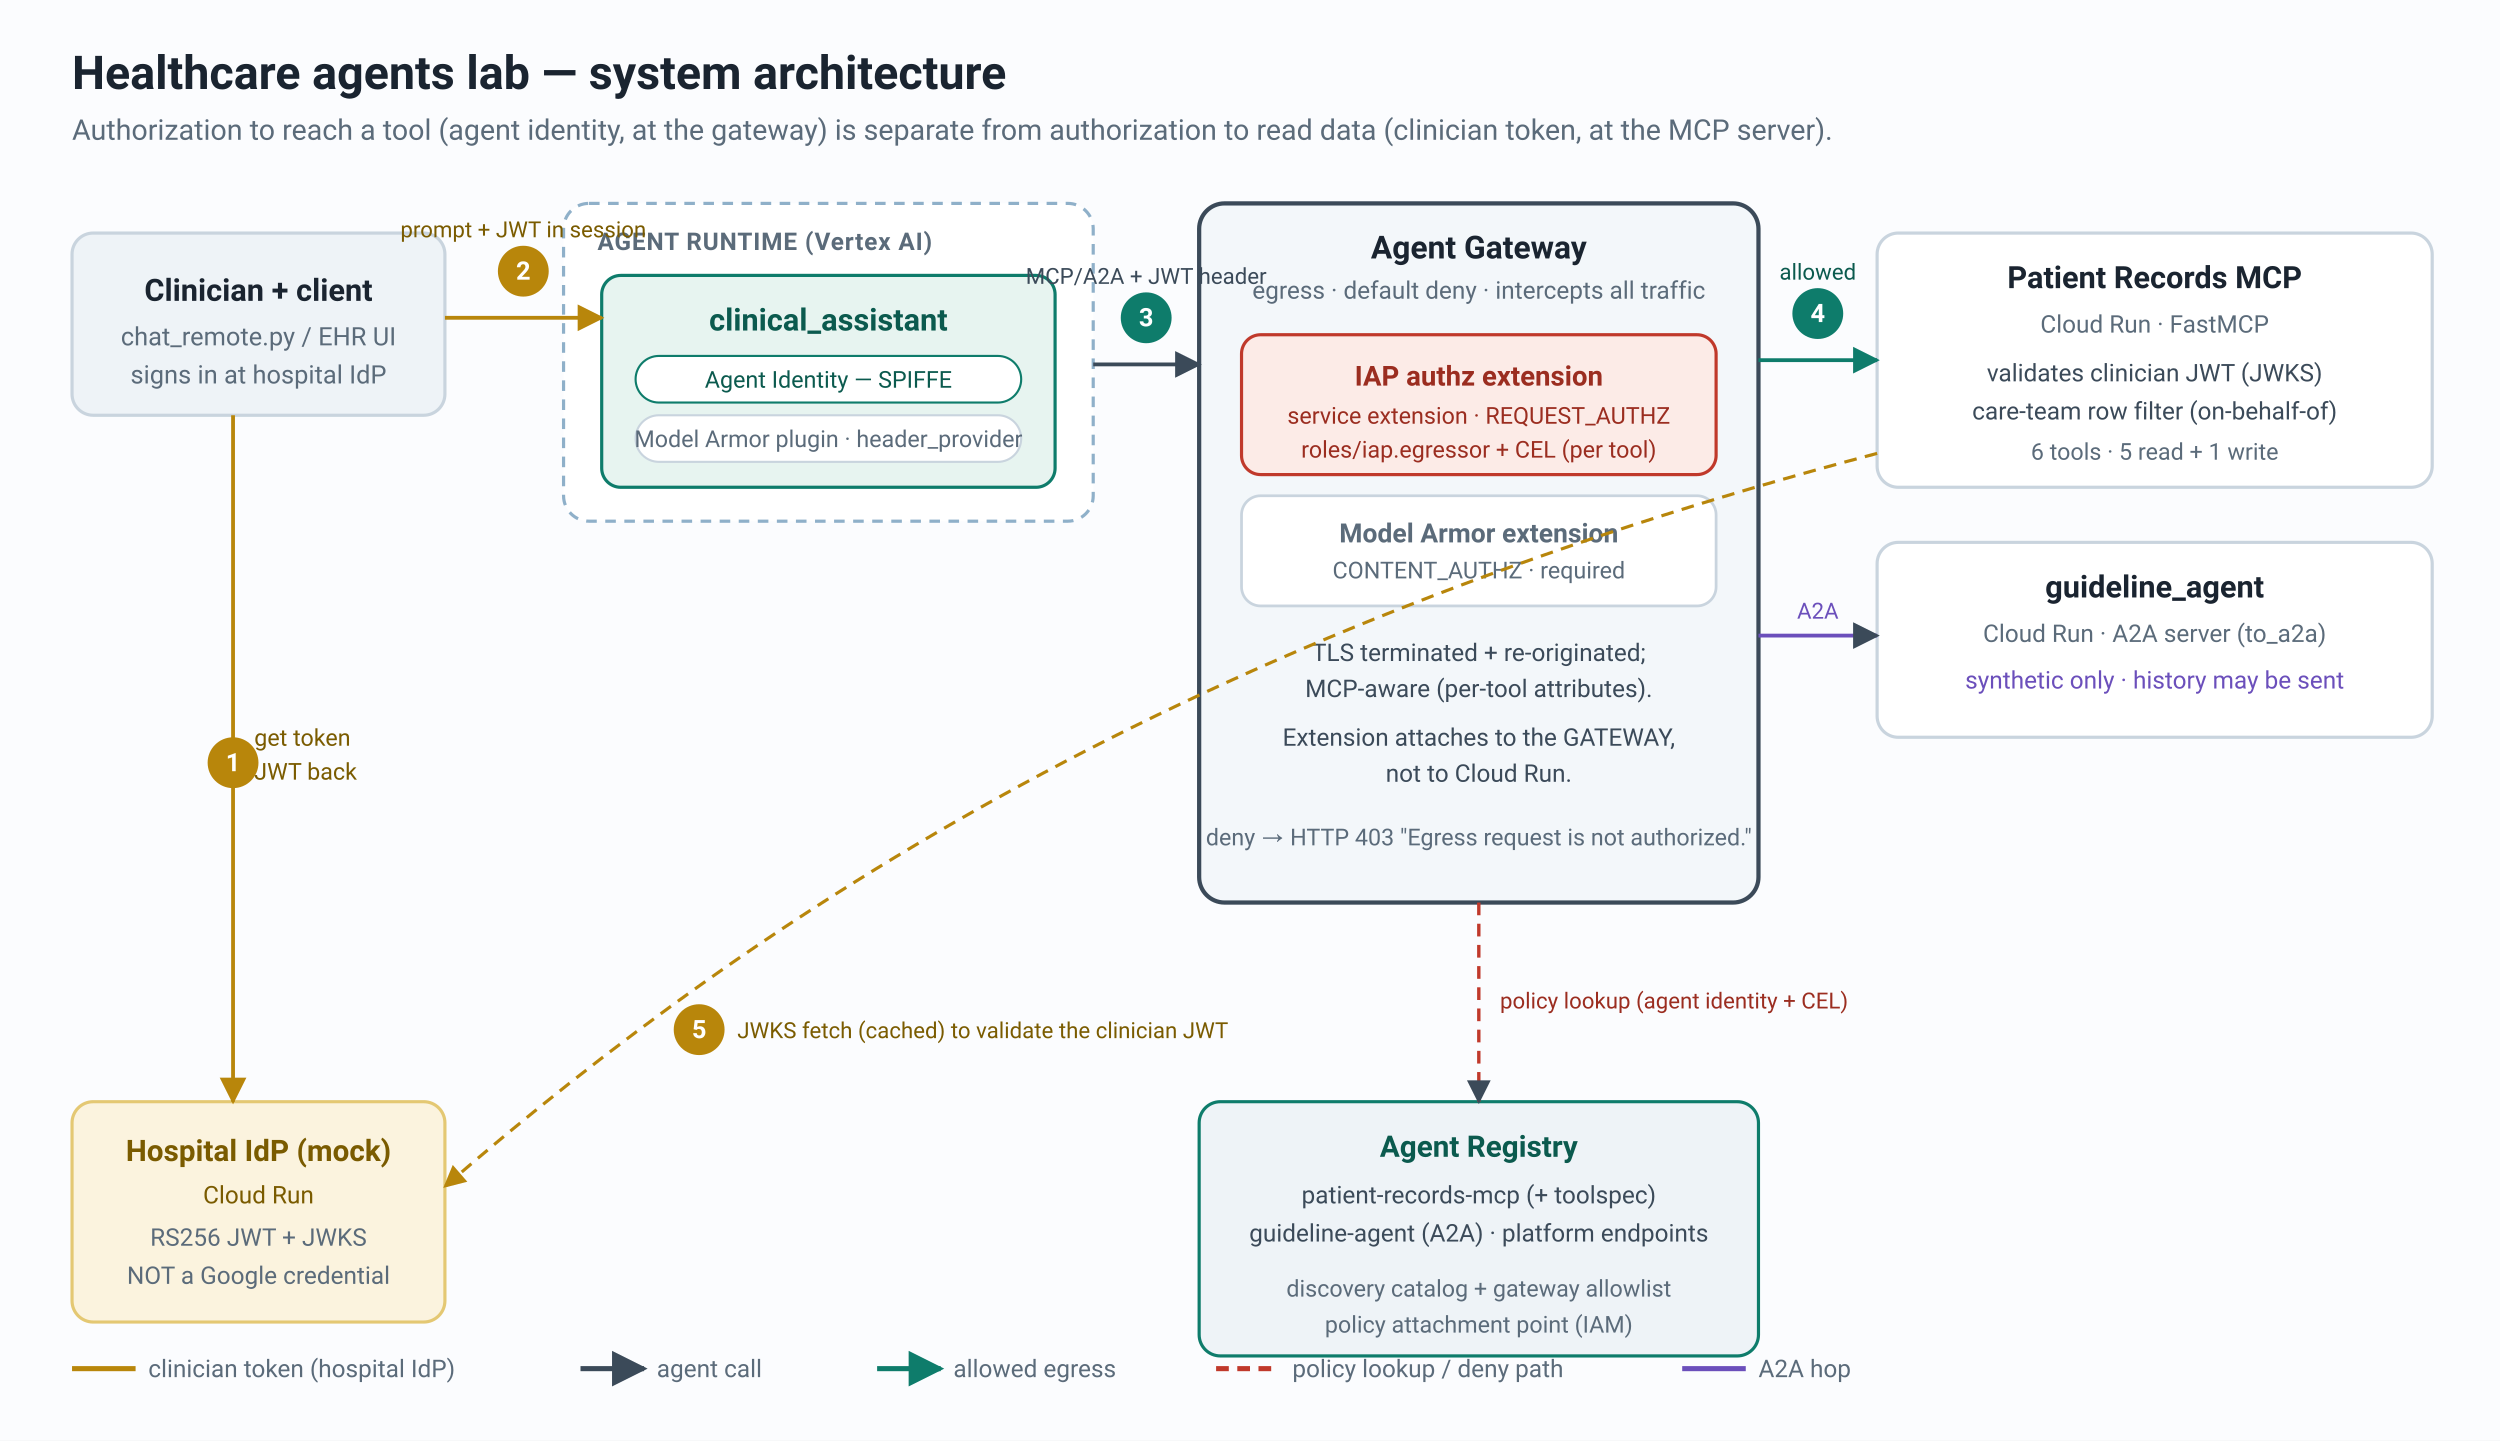
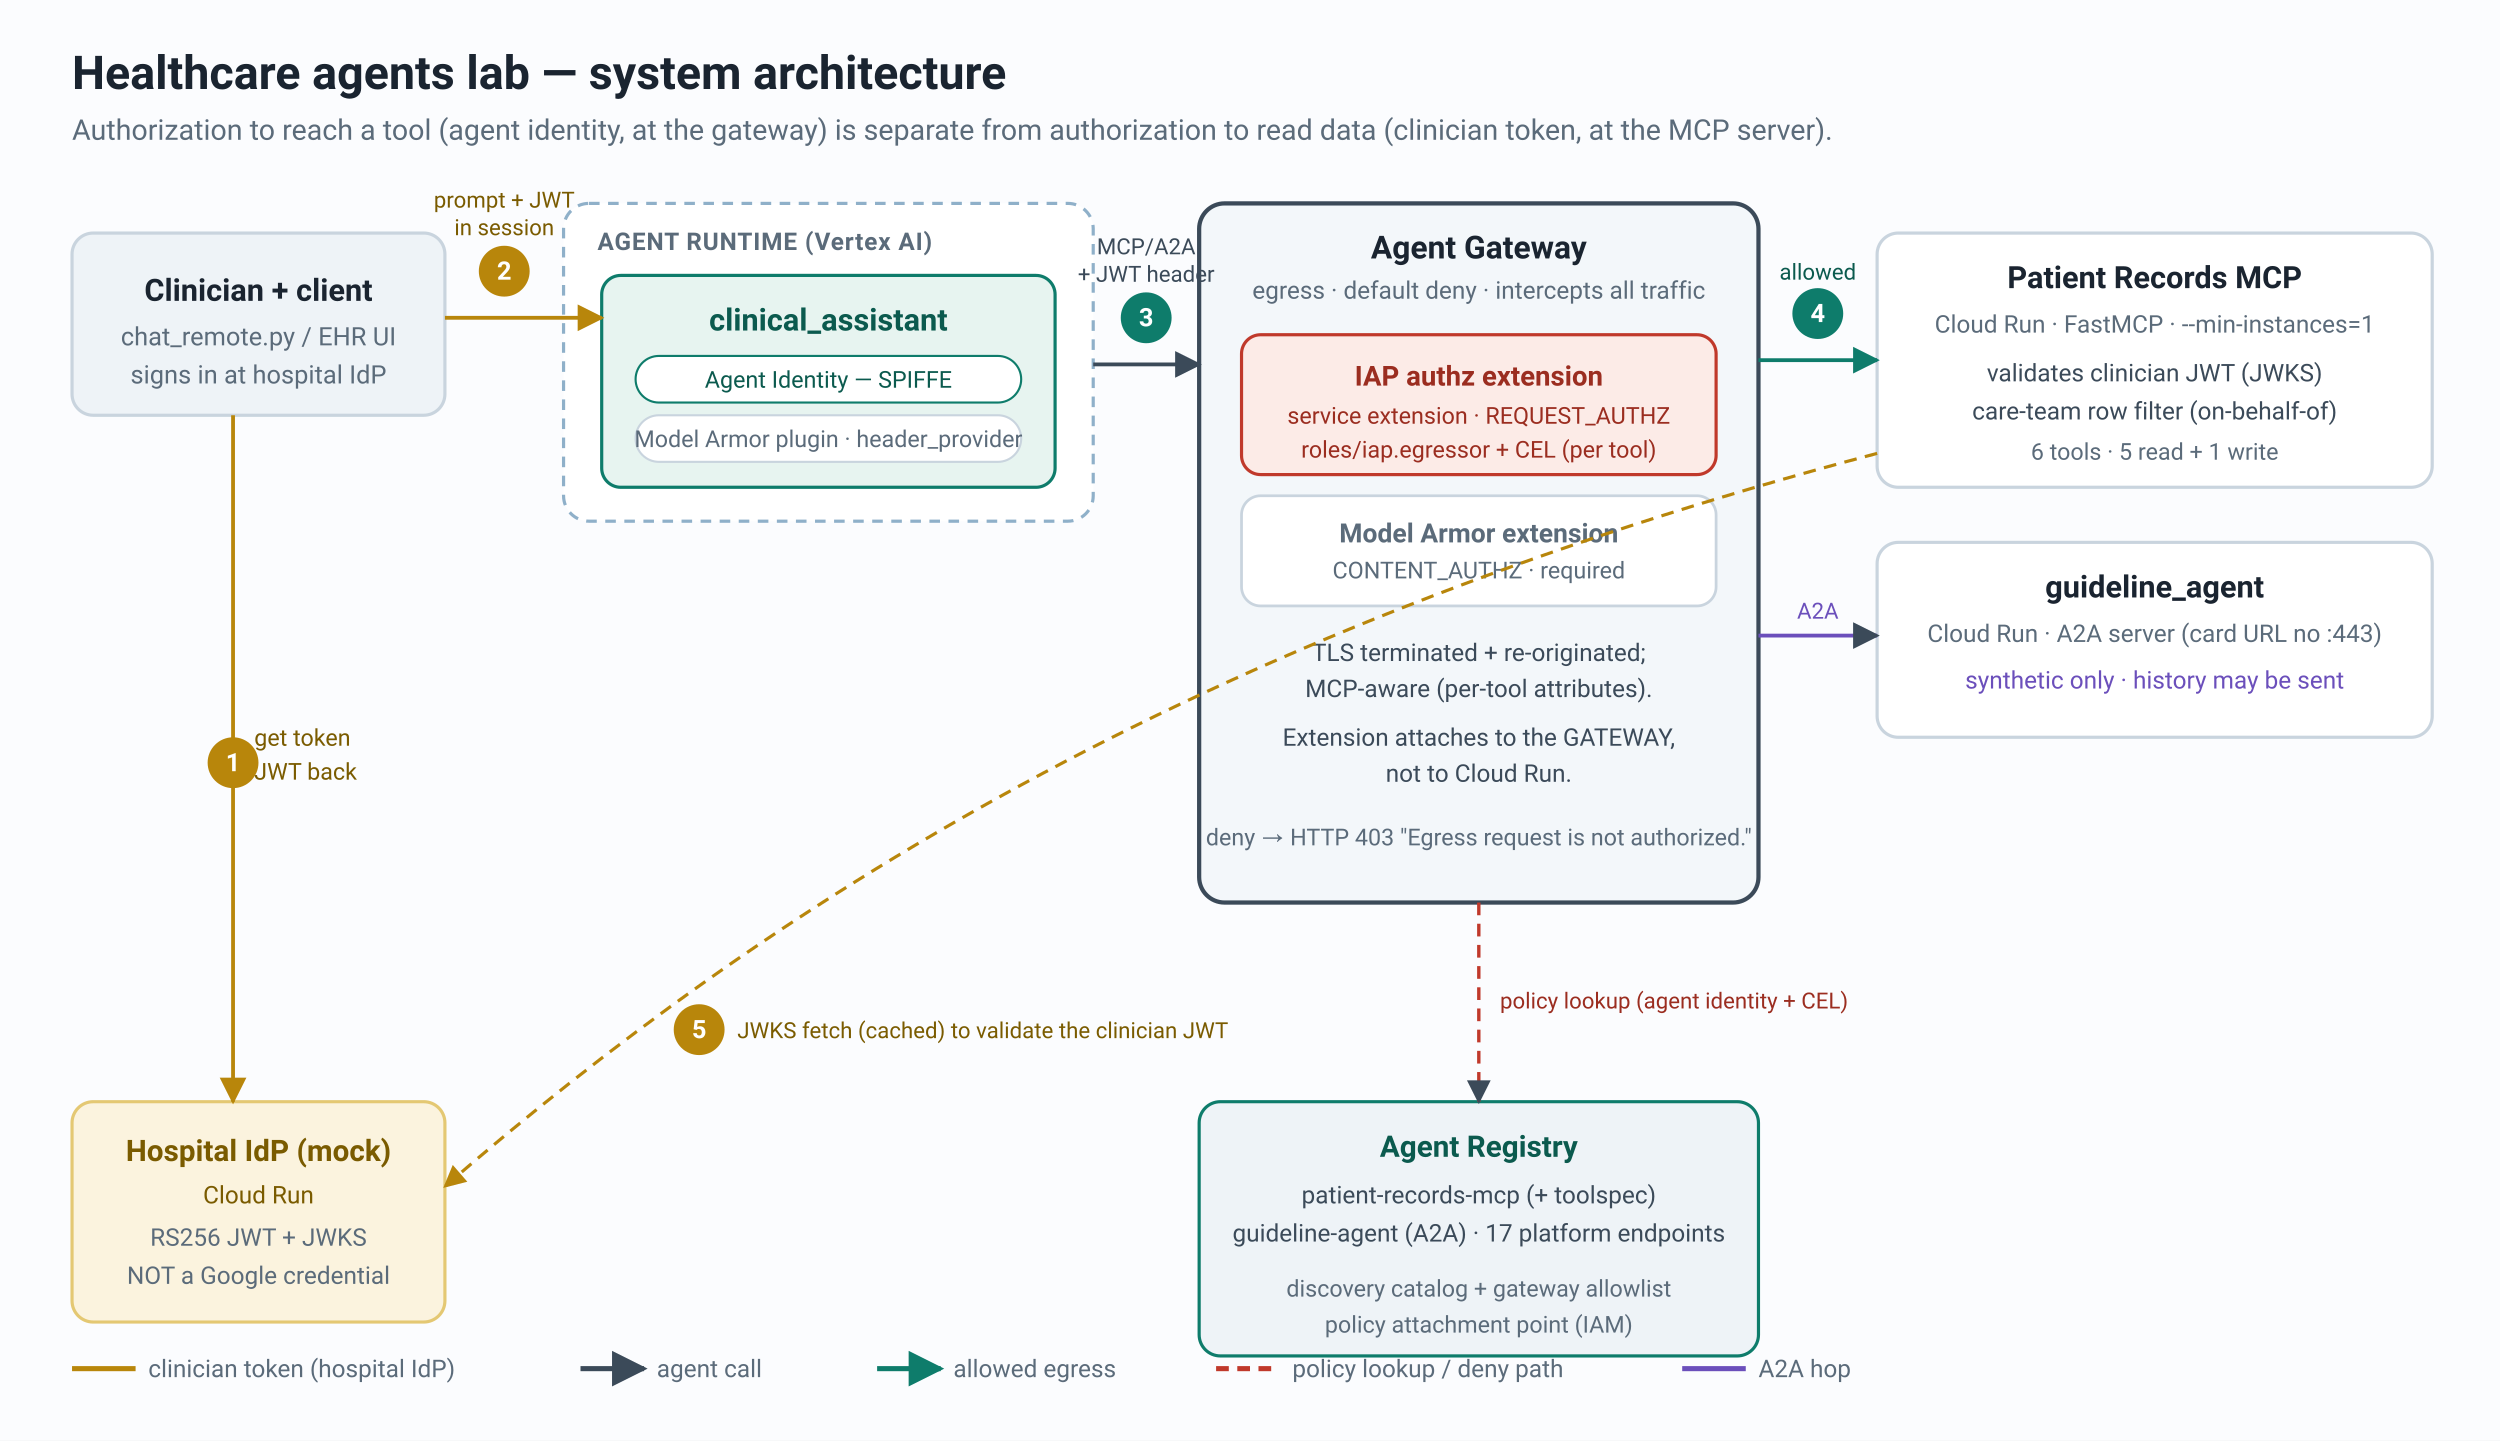
<svg xmlns="http://www.w3.org/2000/svg" viewBox="0 0 1180 680" font-family="'Segoe UI',Roboto,Helvetica,Arial,sans-serif">
  <defs>
    <marker id="arw" viewBox="0 0 10 10" refX="9" refY="5" markerWidth="7" markerHeight="7" orient="auto-start-reverse">
      <path d="M0 0 L10 5 L0 10 z" fill="#3B4A59" />
    </marker>
    <marker id="arwA" viewBox="0 0 10 10" refX="9" refY="5" markerWidth="7" markerHeight="7" orient="auto-start-reverse">
      <path d="M0 0 L10 5 L0 10 z" fill="#B8860B" />
    </marker>
    <marker id="arwT" viewBox="0 0 10 10" refX="9" refY="5" markerWidth="7" markerHeight="7" orient="auto-start-reverse">
      <path d="M0 0 L10 5 L0 10 z" fill="#0E7C6B" />
    </marker>
  </defs>
  <rect x="0" y="0" width="1180" height="680" fill="#FBFCFE" />
  <text x="34" y="42" font-size="22" font-weight="700" fill="#1A2430">Healthcare agents lab — system architecture</text>
  <text x="34" y="66" font-size="13.5" fill="#5B6B7A">Authorization to reach a tool (agent identity, at the gateway) is separate from authorization to read data (clinician token, at the MCP server).</text>
  <rect x="34" y="110" width="176" height="86" rx="10" fill="#EEF3F7" stroke="#C9D4DE" stroke-width="1.5" />
  <text x="122" y="142" text-anchor="middle" font-size="14.5" font-weight="700" fill="#1A2430">Clinician + client</text>
  <text x="122" y="163" text-anchor="middle" font-size="12" fill="#5B6B7A">chat_remote.py / EHR UI</text>
  <text x="122" y="181" text-anchor="middle" font-size="12" fill="#5B6B7A">signs in at hospital IdP</text>
  <rect x="34" y="520" width="176" height="104" rx="10" fill="#FBF3DE" stroke="#E4C873" stroke-width="1.5" />
  <text x="122" y="548" text-anchor="middle" font-size="14" font-weight="700" fill="#7A5B00">Hospital IdP (mock)</text>
  <text x="122" y="568" text-anchor="middle" font-size="11.5" fill="#7A5B00">Cloud Run</text>
  <text x="122" y="588" text-anchor="middle" font-size="11.5" fill="#5B6B7A">RS256 JWT + JWKS</text>
  <text x="122" y="606" text-anchor="middle" font-size="11.5" fill="#5B6B7A">NOT a Google credential</text>
  <rect x="266" y="96" width="250" height="150" rx="12" fill="#FFFFFF" stroke="#8FB0C9" stroke-width="1.5" stroke-dasharray="5 4" />
  <text x="282" y="118" font-size="11.5" font-weight="700" letter-spacing="0.4" fill="#5B6B7A">AGENT RUNTIME (Vertex AI)</text>
  <rect x="284" y="130" width="214" height="100" rx="9" fill="#E7F4F0" stroke="#0E7C6B" stroke-width="1.5" />
  <text x="391" y="156" text-anchor="middle" font-size="14.5" font-weight="700" fill="#0B5A4E">clinical_assistant</text>
  <rect x="300" y="168" width="182" height="22" rx="11" fill="#FFFFFF" stroke="#0E7C6B" stroke-width="1" />
  <text x="391" y="183" text-anchor="middle" font-size="11" fill="#0B5A4E">Agent Identity — SPIFFE</text>
  <rect x="300" y="196" width="182" height="22" rx="11" fill="#FFFFFF" stroke="#C9D4DE" stroke-width="1" />
  <text x="391" y="211" text-anchor="middle" font-size="11" fill="#5B6B7A">Model Armor plugin · header_provider</text>
  <rect x="566" y="96" width="264" height="330" rx="12" fill="#F3F7FA" stroke="#3B4A59" stroke-width="2" />
  <text x="698" y="122" text-anchor="middle" font-size="15" font-weight="700" fill="#1A2430">Agent Gateway</text>
  <text x="698" y="141" text-anchor="middle" font-size="11.5" fill="#5B6B7A">egress · default deny · intercepts all traffic</text>
  <rect x="586" y="158" width="224" height="66" rx="9" fill="#FCEBE7" stroke="#C0392B" stroke-width="1.5" />
  <text x="698" y="182" text-anchor="middle" font-size="13" font-weight="700" fill="#9B2D20">IAP authz extension</text>
  <text x="698" y="200" text-anchor="middle" font-size="11" fill="#9B2D20">service extension · REQUEST_AUTHZ</text>
  <text x="698" y="216" text-anchor="middle" font-size="11" fill="#9B2D20">roles/iap.egressor + CEL (per tool)</text>
  <rect x="586" y="234" width="224" height="52" rx="9" fill="#FFFFFF" stroke="#C9D4DE" stroke-width="1.3" />
  <text x="698" y="256" text-anchor="middle" font-size="12.5" font-weight="700" fill="#5B6B7A">Model Armor extension</text>
  <text x="698" y="273" text-anchor="middle" font-size="11" fill="#5B6B7A">CONTENT_AUTHZ · required</text>
  <text x="698" y="312" text-anchor="middle" font-size="11.5" fill="#3B4A59">TLS terminated + re-originated;</text>
  <text x="698" y="329" text-anchor="middle" font-size="11.5" fill="#3B4A59">MCP-aware (per-tool attributes).</text>
  <text x="698" y="352" text-anchor="middle" font-size="11.5" fill="#3B4A59">Extension attaches to the GATEWAY,</text>
  <text x="698" y="369" text-anchor="middle" font-size="11.5" fill="#3B4A59">not to Cloud Run.</text>
  <text x="698" y="399" text-anchor="middle" font-size="11" fill="#5B6B7A">deny → HTTP 403 "Egress request is not authorized."</text>
  <rect x="566" y="520" width="264" height="120" rx="10" fill="#EEF3F7" stroke="#0E7C6B" stroke-width="1.5" />
  <text x="698" y="546" text-anchor="middle" font-size="14" font-weight="700" fill="#0B5A4E">Agent Registry</text>
  <text x="698" y="568" text-anchor="middle" font-size="11.5" fill="#3B4A59">patient-records-mcp (+ toolspec)</text>
-   <text x="698" y="586" text-anchor="middle" font-size="11.5" fill="#3B4A59">guideline-agent (A2A) · platform endpoints</text>
+   <text x="698" y="586" text-anchor="middle" font-size="11.5" fill="#3B4A59">guideline-agent (A2A) · 17 platform endpoints</text>
  <text x="698" y="612" text-anchor="middle" font-size="11" fill="#5B6B7A">discovery catalog + gateway allowlist</text>
  <text x="698" y="629" text-anchor="middle" font-size="11" fill="#5B6B7A">policy attachment point (IAM)</text>
  <rect x="886" y="110" width="262" height="120" rx="10" fill="#FFFFFF" stroke="#C9D4DE" stroke-width="1.5" />
  <text x="1017" y="136" text-anchor="middle" font-size="14.5" font-weight="700" fill="#1A2430">Patient Records MCP</text>
-   <text x="1017" y="157" text-anchor="middle" font-size="11.5" fill="#5B6B7A">Cloud Run · FastMCP</text>
+   <text x="1017" y="157" text-anchor="middle" font-size="11.5" fill="#5B6B7A">Cloud Run · FastMCP · --min-instances=1</text>
  <text x="1017" y="180" text-anchor="middle" font-size="11.5" fill="#3B4A59">validates clinician JWT (JWKS)</text>
  <text x="1017" y="198" text-anchor="middle" font-size="11.5" fill="#3B4A59">care-team row filter (on-behalf-of)</text>
  <text x="1017" y="217" text-anchor="middle" font-size="11" fill="#5B6B7A">6 tools · 5 read + 1 write</text>
  <rect x="886" y="256" width="262" height="92" rx="10" fill="#FFFFFF" stroke="#C9D4DE" stroke-width="1.5" />
  <text x="1017" y="282" text-anchor="middle" font-size="14.5" font-weight="700" fill="#1A2430">guideline_agent</text>
-   <text x="1017" y="303" text-anchor="middle" font-size="11.5" fill="#5B6B7A">Cloud Run · A2A server (to_a2a)</text>
+   <text x="1017" y="303" text-anchor="middle" font-size="11.5" fill="#5B6B7A">Cloud Run · A2A server (card URL no :443)</text>
  <text x="1017" y="325" text-anchor="middle" font-size="11.5" fill="#6B4FBB">synthetic only · history may be sent</text>
  <path d="M110 196 L110 520" fill="none" stroke="#B8860B" stroke-width="1.8" marker-end="url(#arwA)" />
  <circle cx="110" cy="360" r="12" fill="#B8860B" />
  <text x="110" y="364" text-anchor="middle" font-size="12" font-weight="700" fill="#fff">1</text>
  <text x="120" y="352" font-size="11" fill="#7A5B00">get token</text>
  <text x="120" y="368" font-size="11" fill="#7A5B00">JWT back</text>
  <path d="M210 150 L284 150" fill="none" stroke="#B8860B" stroke-width="1.8" marker-end="url(#arwA)" />
-   <circle cx="247" cy="128" r="12" fill="#B8860B" />
-   <text x="247" y="132" text-anchor="middle" font-size="12" font-weight="700" fill="#fff">2</text>
-   <text x="247" y="112" text-anchor="middle" font-size="10.5" fill="#7A5B00">prompt + JWT in session</text>
+   <circle cx="238" cy="128" r="12" fill="#B8860B" />
+   <text x="238" y="132" text-anchor="middle" font-size="12" font-weight="700" fill="#fff">2</text>
+   <text x="238" y="98" text-anchor="middle" font-size="10.5" fill="#7A5B00">prompt + JWT</text>
+   <text x="238" y="111" text-anchor="middle" font-size="10.5" fill="#7A5B00">in session</text>
  <path d="M516 172 L566 172" fill="none" stroke="#3B4A59" stroke-width="1.8" marker-end="url(#arw)" />
  <circle cx="541" cy="150" r="12" fill="#0E7C6B" />
  <text x="541" y="154" text-anchor="middle" font-size="12" font-weight="700" fill="#fff">3</text>
-   <text x="541" y="134" text-anchor="middle" font-size="10.5" fill="#3B4A59">MCP/A2A + JWT header</text>
+   <text x="541" y="120" text-anchor="middle" font-size="10.5" fill="#3B4A59">MCP/A2A</text>
+   <text x="541" y="133" text-anchor="middle" font-size="10.5" fill="#3B4A59">+ JWT header</text>
  <path d="M698 426 L698 520" fill="none" stroke="#C0392B" stroke-width="1.6" stroke-dasharray="6 4" marker-end="url(#arw)" />
  <text x="708" y="476" font-size="10.5" fill="#9B2D20">policy lookup (agent identity + CEL)</text>
  <path d="M830 170 L886 170" fill="none" stroke="#0E7C6B" stroke-width="1.8" marker-end="url(#arwT)" />
  <circle cx="858" cy="148" r="12" fill="#0E7C6B" />
  <text x="858" y="152" text-anchor="middle" font-size="12" font-weight="700" fill="#fff">4</text>
  <text x="858" y="132" text-anchor="middle" font-size="10.5" fill="#0B5A4E">allowed</text>
  <path d="M830 300 L886 300" fill="none" stroke="#6B4FBB" stroke-width="1.8" marker-end="url(#arw)" />
  <text x="858" y="292" text-anchor="middle" font-size="10.5" fill="#6B4FBB">A2A</text>
  <path d="M886 214 C560 300 360 430 210 560" fill="none" stroke="#B8860B" stroke-width="1.5" stroke-dasharray="6 4" marker-end="url(#arwA)" />
  <circle cx="330" cy="486" r="12" fill="#B8860B" />
  <text x="330" y="490" text-anchor="middle" font-size="12" font-weight="700" fill="#fff">5</text>
  <text x="348" y="490" font-size="10.5" fill="#7A5B00">JWKS fetch (cached) to validate the clinician JWT</text>
  <g transform="translate(34,646)" font-size="11.5">
    <line x1="0" y1="0" x2="30" y2="0" stroke="#B8860B" stroke-width="2.4" />
    <text x="36" y="4" fill="#5B6B7A">clinician token (hospital IdP)</text>
    <line x1="240" y1="0" x2="270" y2="0" stroke="#3B4A59" stroke-width="2.4" marker-end="url(#arw)" />
    <text x="276" y="4" fill="#5B6B7A">agent call</text>
    <line x1="380" y1="0" x2="410" y2="0" stroke="#0E7C6B" stroke-width="2.4" marker-end="url(#arwT)" />
    <text x="416" y="4" fill="#5B6B7A">allowed egress</text>
    <line x1="540" y1="0" x2="570" y2="0" stroke="#C0392B" stroke-width="2.4" stroke-dasharray="6 4" />
    <text x="576" y="4" fill="#5B6B7A">policy lookup / deny path</text>
    <line x1="760" y1="0" x2="790" y2="0" stroke="#6B4FBB" stroke-width="2.4" />
    <text x="796" y="4" fill="#5B6B7A">A2A hop</text>
  </g>
</svg>
